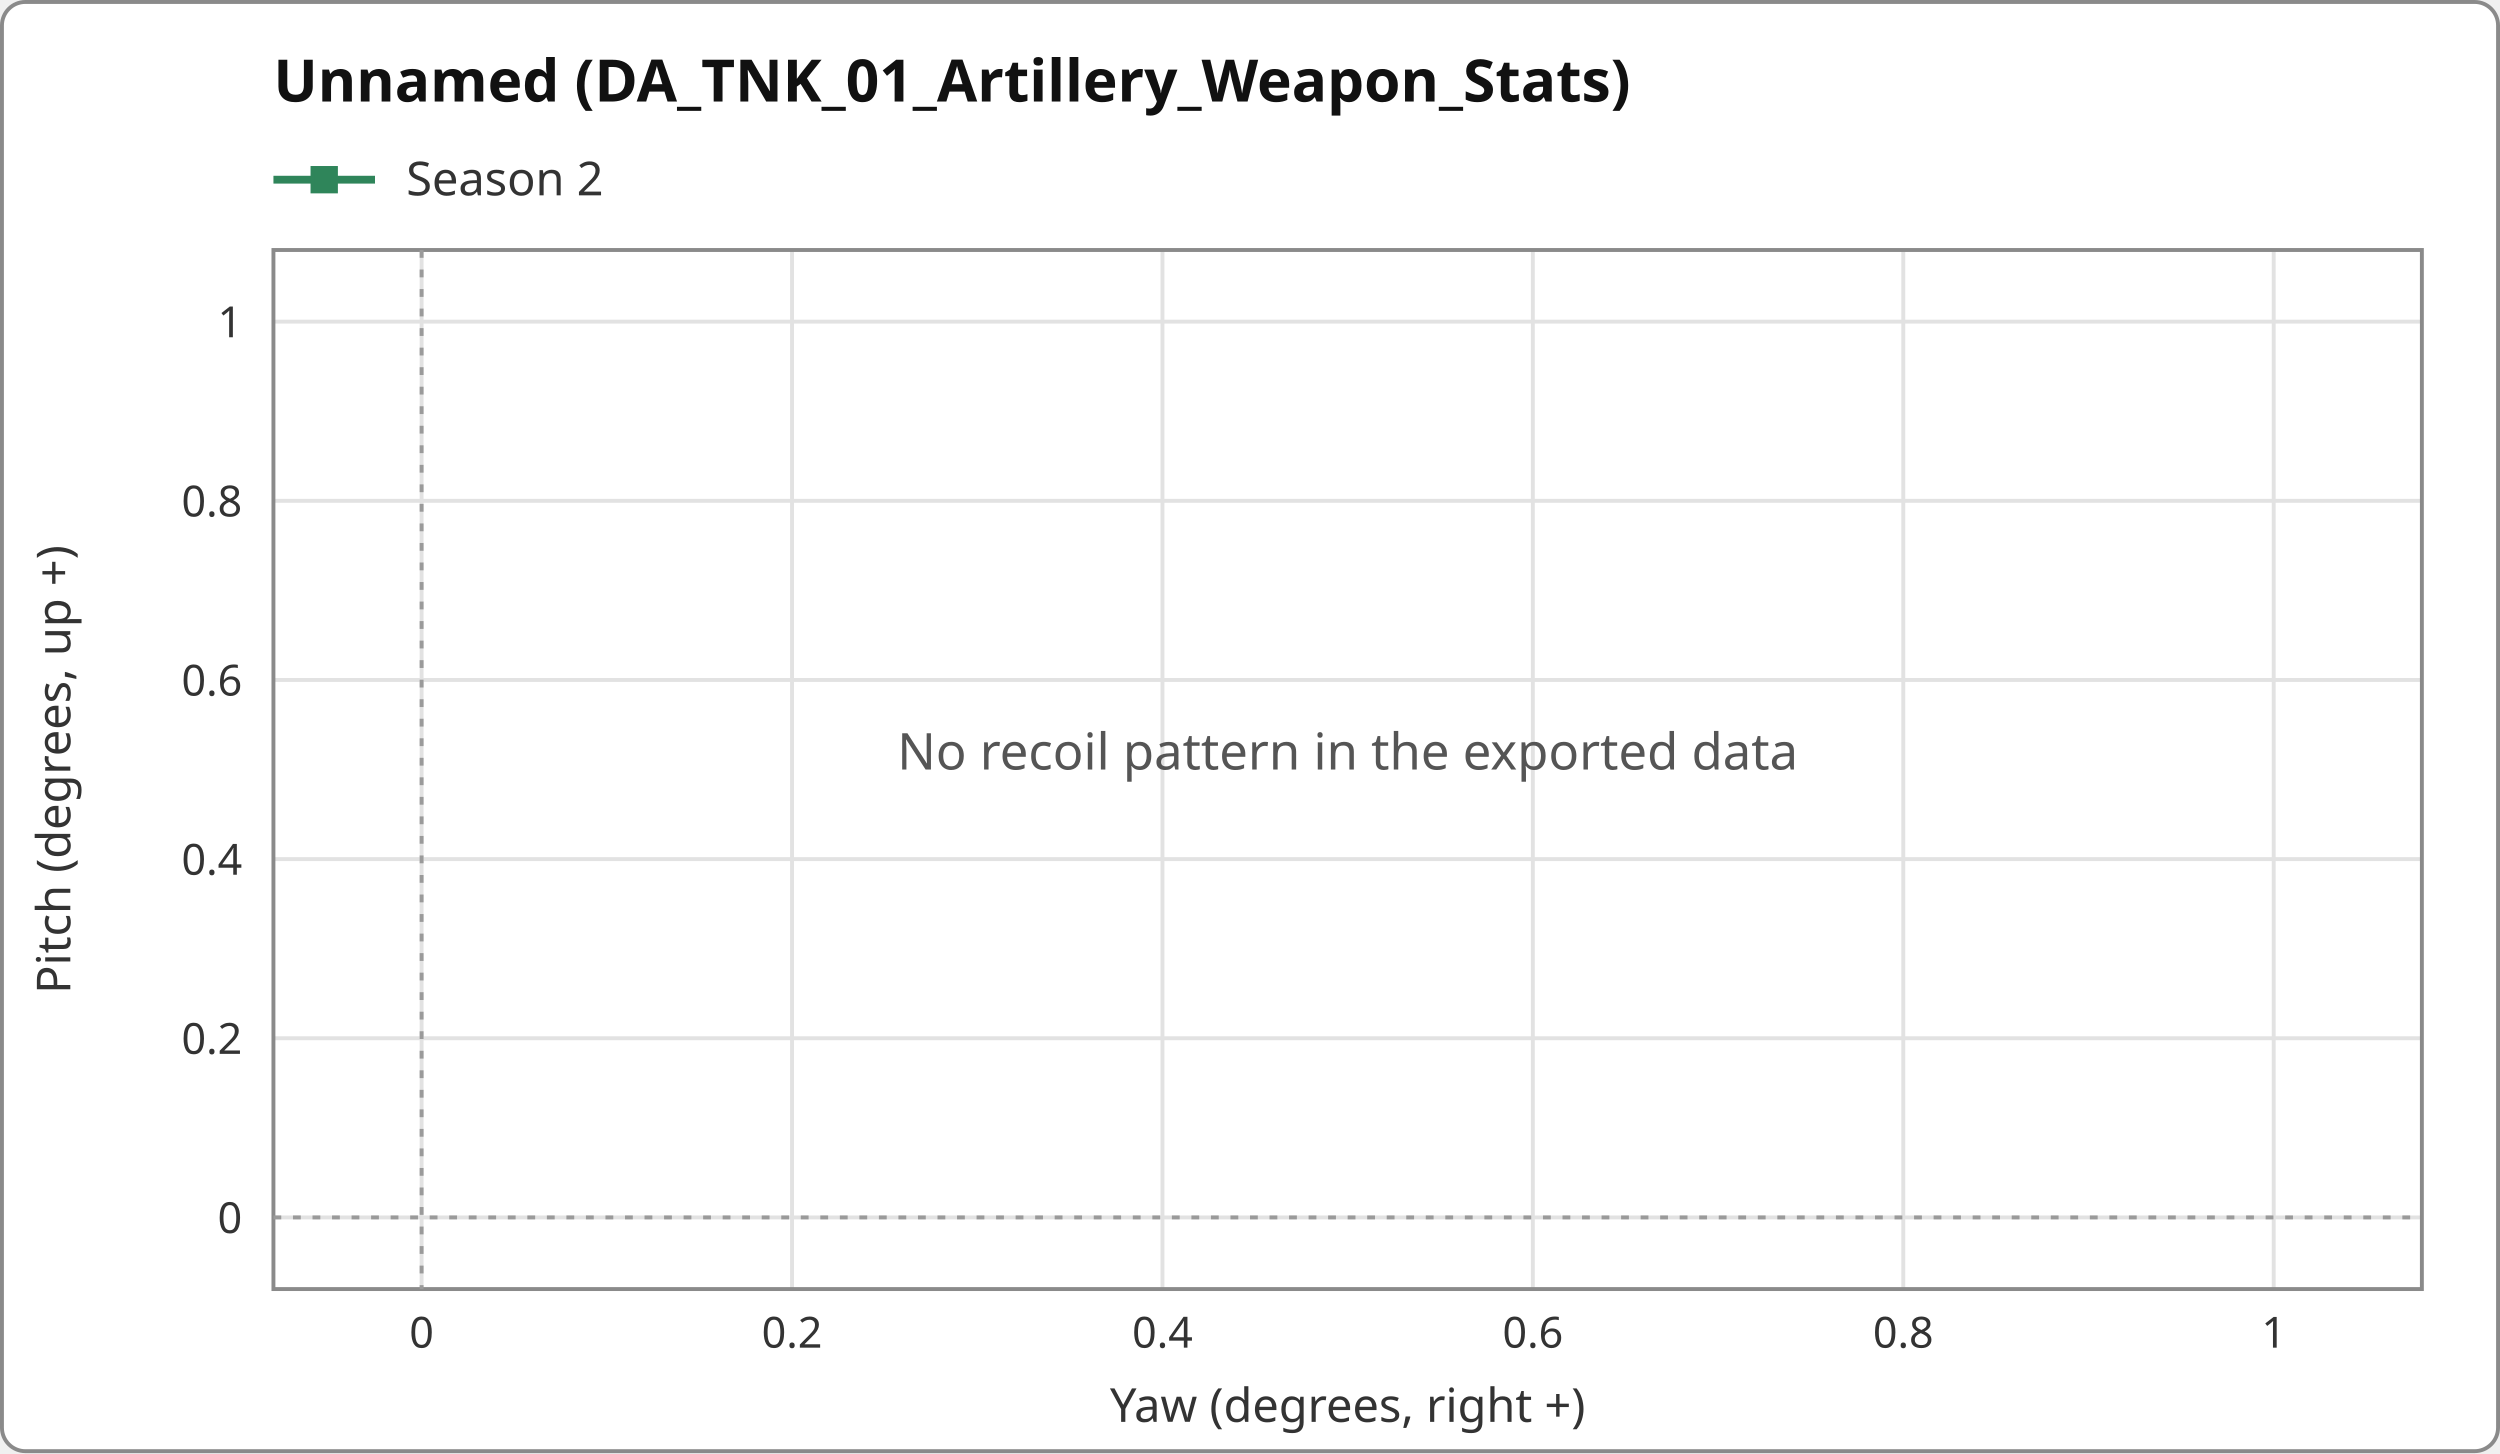
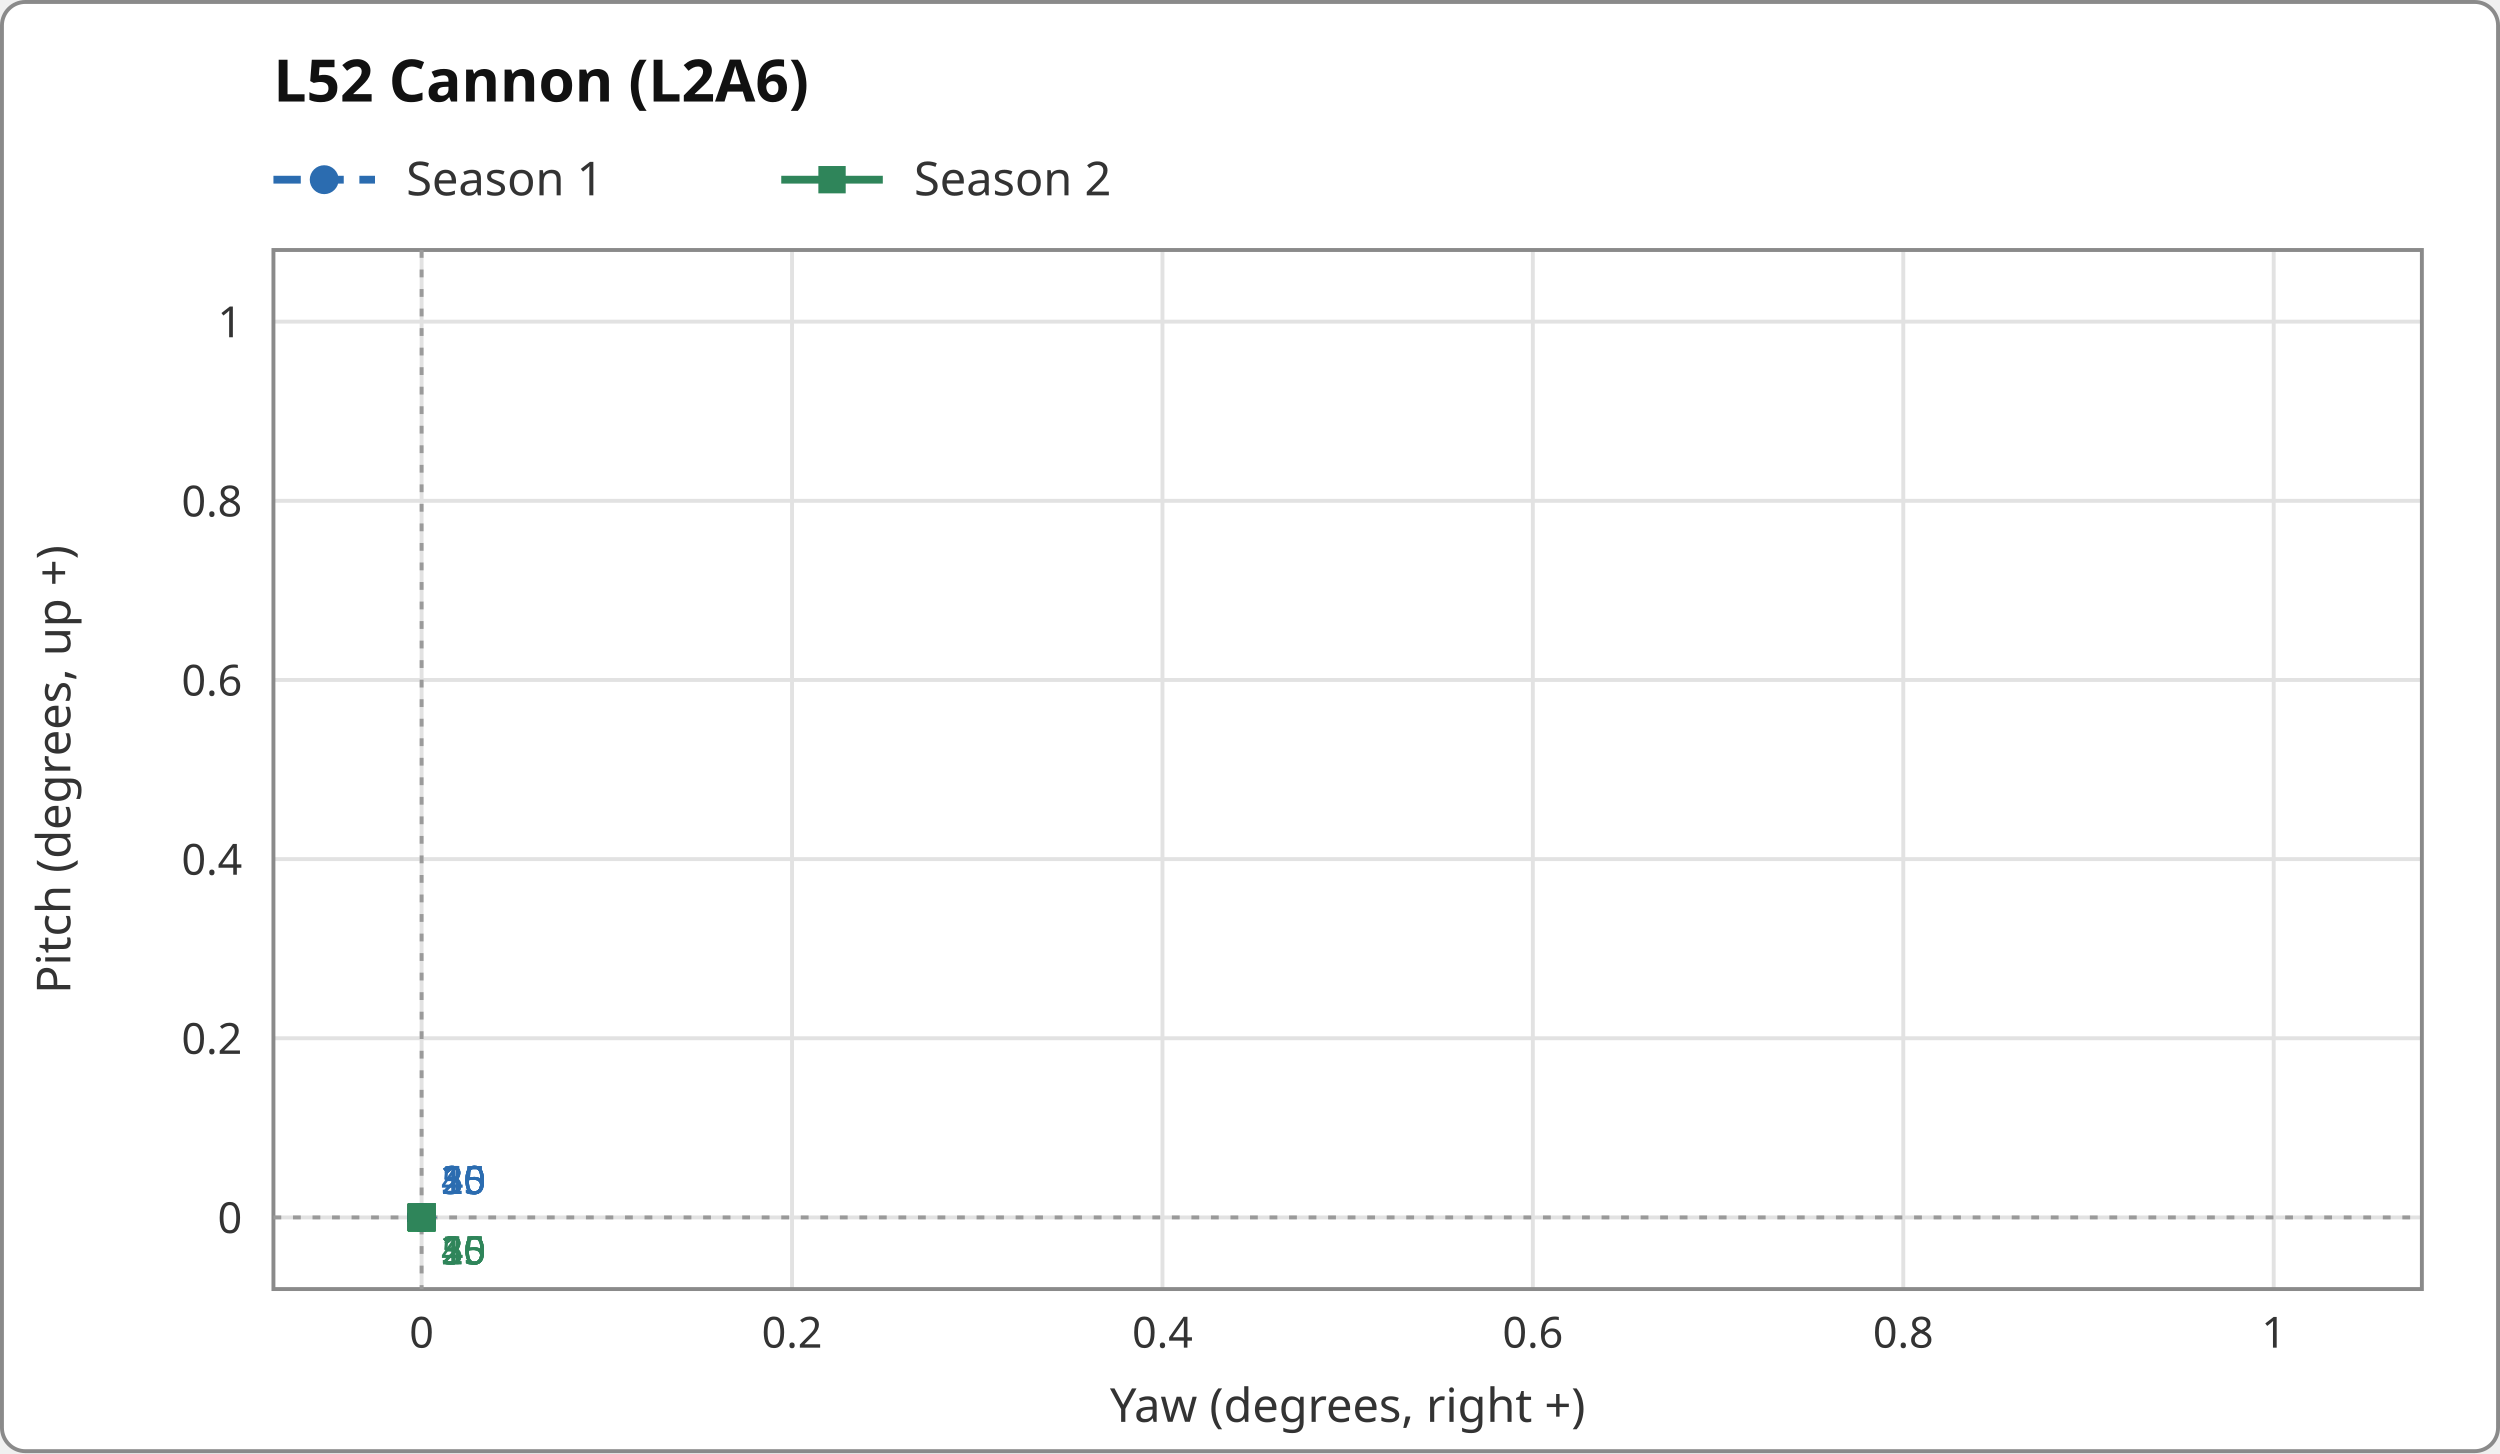
<svg xmlns="http://www.w3.org/2000/svg" width="640" height="372" viewBox="0 0 640 372" role="img" aria-labelledby="t d">
  <style>
.bg{fill:#ffffff;stroke:#8a8a8a;stroke-width:1}
.plot{fill:none;stroke:#8a8a8a;stroke-width:1}
.grid{stroke:#e2e2e2;stroke-width:1}
.axis{stroke:#444;stroke-width:1.2}
.ref{stroke:#9a9a9a;stroke-width:1;stroke-dasharray:2 3}
.tick{font:11px sans-serif;fill:#333}
.lbl{font:12px sans-serif;fill:#333}
.ttl{font:600 15px sans-serif;fill:#111}
.num1{font:10px sans-serif;fill:#2b6cb0}
.num2{font:10px sans-serif;fill:#2f855a}
.note{font:13px sans-serif;fill:#555}
.mk1{stroke:#2b6cb0;fill:#2b6cb0}
.mk2{stroke:#2f855a;fill:#2f855a}
.ln1{fill:none;stroke:#2b6cb0;stroke-width:2;stroke-dasharray:7 4}
.ln2{fill:none;stroke:#2f855a;stroke-width:2}
.band1{fill:#2b6cb0;fill-opacity:.18;stroke:none}
.band2{fill:#2f855a;fill-opacity:.18;stroke:none}
@media (prefers-color-scheme: dark){
.bg{fill:#1c1f24;stroke:#6b7280}
.plot{stroke:#6b7280}
.grid{stroke:#333842}
.axis{stroke:#c9ced6}
.ref{stroke:#7b8190}
.tick,.lbl{fill:#d7dbe2}
.ttl{fill:#f1f3f6}
.note{fill:#aab1bd}
.num1{fill:#63a6e6}
.num2{fill:#68c48f}
.mk1{stroke:#63a6e6;fill:#63a6e6}
.mk2{stroke:#68c48f;fill:#68c48f}
.ln1{stroke:#63a6e6}
.ln2{stroke:#68c48f}
.band1{fill:#63a6e6;fill-opacity:.22}
.band2{fill:#68c48f;fill-opacity:.22}
}
</style>
  <rect class="bg" x="0.5" y="0.5" width="639" height="371" rx="6" />
-   <text class="ttl" x="70" y="26">Unnamed (DA_TNK_01_Artillery_Weapon_Stats)</text>
-   <line class="ln2" x1="70" y1="46" x2="96" y2="46" />
-   <rect class="mk2" x="80" y="43" width="6" height="6" />
-   <text class="lbl" x="104" y="50">Season 2</text>
+   <text class="ttl" x="70" y="26">L52 Cannon (L2A6)</text>
+   <line class="ln1" x1="70" y1="46" x2="96" y2="46" />
+   <circle class="mk1" cx="83" cy="46" r="3.2" />
+   <text class="lbl" x="104" y="50">Season 1</text>
+   <line class="ln2" x1="200" y1="46" x2="226" y2="46" />
+   <rect class="mk2" x="210" y="43" width="6" height="6" />
+   <text class="lbl" x="234" y="50">Season 2</text>
  <line class="grid" x1="107.93" y1="64" x2="107.93" y2="330" />
  <text class="tick" x="107.93" y="345" text-anchor="middle">0</text>
  <line class="grid" x1="202.76" y1="64" x2="202.76" y2="330" />
  <text class="tick" x="202.76" y="345" text-anchor="middle">0.2</text>
  <line class="grid" x1="297.59" y1="64" x2="297.59" y2="330" />
  <text class="tick" x="297.59" y="345" text-anchor="middle">0.4</text>
  <line class="grid" x1="392.41" y1="64" x2="392.41" y2="330" />
  <text class="tick" x="392.41" y="345" text-anchor="middle">0.6</text>
  <line class="grid" x1="487.24" y1="64" x2="487.24" y2="330" />
  <text class="tick" x="487.24" y="345" text-anchor="middle">0.8</text>
  <line class="grid" x1="582.07" y1="64" x2="582.07" y2="330" />
  <text class="tick" x="582.07" y="345" text-anchor="middle">1</text>
  <line class="grid" x1="70" y1="311.66" x2="620" y2="311.66" />
  <text class="tick" x="62" y="315.66" text-anchor="end">0</text>
  <line class="grid" x1="70" y1="265.79" x2="620" y2="265.79" />
  <text class="tick" x="62" y="269.79" text-anchor="end">0.2</text>
  <line class="grid" x1="70" y1="219.93" x2="620" y2="219.93" />
  <text class="tick" x="62" y="223.93" text-anchor="end">0.4</text>
  <line class="grid" x1="70" y1="174.07" x2="620" y2="174.07" />
  <text class="tick" x="62" y="178.07" text-anchor="end">0.6</text>
  <line class="grid" x1="70" y1="128.21" x2="620" y2="128.21" />
  <text class="tick" x="62" y="132.21" text-anchor="end">0.8</text>
  <line class="grid" x1="70" y1="82.34" x2="620" y2="82.34" />
  <text class="tick" x="62" y="86.34" text-anchor="end">1</text>
  <rect class="plot" x="70" y="64" width="550" height="266" />
  <line class="ref" x1="107.93" y1="64" x2="107.93" y2="330" />
  <line class="ref" x1="70" y1="311.66" x2="620" y2="311.66" />
  <text class="lbl" x="345.0" y="364" text-anchor="middle">Yaw (degrees, right +)</text>
  <text class="lbl" transform="translate(18 197.0) rotate(-90)" text-anchor="middle">Pitch (degrees, up +)</text>
-   <text class="note" x="345.0" y="197.0" text-anchor="middle">No recoil pattern in the exported data</text>
+   <polygon class="band1" points="107.93,311.66 107.93,311.66 107.93,311.66 107.93,311.66 107.93,311.66 107.93,311.66 107.93,311.66 107.93,311.66 107.93,311.66 107.93,311.66 107.93,311.66 107.93,311.66 107.93,311.66 107.93,311.66 107.93,311.66 107.93,311.66 107.93,311.66 107.93,311.66 107.93,311.66 107.93,311.66 107.93,311.66 107.93,311.66 107.93,311.66 107.93,311.66 107.93,311.66 107.93,311.66 107.93,311.66 107.93,311.66 107.93,311.66 107.93,311.66 107.93,311.66 107.93,311.66 107.93,311.66 107.93,311.66 107.93,311.66 107.93,311.66 107.93,311.66 107.93,311.66 107.93,311.66 107.93,311.66 107.93,311.66 107.93,311.66 107.93,311.66 107.93,311.66 107.93,311.66 107.93,311.66 107.93,311.66 107.93,311.66 107.93,311.66 107.93,311.66 107.93,311.66 107.93,311.66 107.93,311.66 107.93,311.66 107.93,311.66 107.93,311.66 107.93,311.66 107.93,311.66 107.93,311.66 107.93,311.66 107.93,311.66 107.93,311.66 107.93,311.66 107.93,311.66 107.93,311.66 107.93,311.66 107.93,311.66 107.93,311.66 107.93,311.66 107.93,311.66 107.93,311.66 107.93,311.66 107.93,311.66 107.93,311.66 107.93,311.66 107.93,311.66 107.93,311.66 107.93,311.66 107.93,311.66 107.93,311.66" />
+   <polygon class="band2" points="107.93,311.66 107.93,311.66 107.93,311.66 107.93,311.66 107.93,311.66 107.93,311.66 107.93,311.66 107.93,311.66 107.93,311.66 107.93,311.66 107.93,311.66 107.93,311.66 107.93,311.66 107.93,311.66 107.93,311.66 107.93,311.66 107.93,311.66 107.93,311.66 107.93,311.66 107.93,311.66 107.93,311.66 107.93,311.66 107.93,311.66 107.93,311.66 107.93,311.66 107.93,311.66 107.93,311.66 107.93,311.66 107.93,311.66 107.93,311.66 107.93,311.66 107.93,311.66 107.93,311.66 107.93,311.66 107.93,311.66 107.93,311.66 107.93,311.66 107.93,311.66 107.93,311.66 107.93,311.66 107.93,311.66 107.93,311.66 107.93,311.66 107.93,311.66 107.93,311.66 107.93,311.66 107.93,311.66 107.93,311.66 107.93,311.66 107.93,311.66 107.93,311.66 107.93,311.66 107.93,311.66 107.93,311.66 107.93,311.66 107.93,311.66 107.93,311.66 107.93,311.66 107.93,311.66 107.93,311.66 107.93,311.66 107.93,311.66 107.93,311.66 107.93,311.66 107.93,311.66 107.93,311.66 107.93,311.66 107.93,311.66 107.93,311.66 107.93,311.66 107.93,311.66 107.93,311.66 107.93,311.66 107.93,311.66 107.93,311.66 107.93,311.66 107.93,311.66 107.93,311.66 107.93,311.66 107.93,311.66" />
+   <polyline class="ln1" points="107.93,311.66 107.93,311.66 107.93,311.66 107.93,311.66 107.93,311.66 107.93,311.66 107.93,311.66 107.93,311.66 107.93,311.66 107.93,311.66 107.93,311.66 107.93,311.66 107.93,311.66 107.93,311.66 107.93,311.66 107.93,311.66 107.93,311.66 107.93,311.66 107.93,311.66 107.93,311.66 107.93,311.66 107.93,311.66 107.93,311.66 107.93,311.66 107.93,311.66 107.93,311.66 107.93,311.66 107.93,311.66 107.93,311.66 107.93,311.66 107.93,311.66 107.93,311.66 107.93,311.66 107.93,311.66 107.93,311.66 107.93,311.66 107.93,311.66 107.93,311.66 107.93,311.66 107.93,311.66" />
+   <circle class="mk1" cx="107.93" cy="311.66" r="3.2" />
+   <text class="num1" x="112.93" y="305.66">1</text>
+   <circle class="mk1" cx="107.93" cy="311.66" r="3.2" />
+   <circle class="mk1" cx="107.93" cy="311.66" r="3.2" />
+   <circle class="mk1" cx="107.93" cy="311.66" r="3.2" />
+   <circle class="mk1" cx="107.93" cy="311.66" r="3.2" />
+   <text class="num1" x="112.93" y="305.66">5</text>
+   <circle class="mk1" cx="107.93" cy="311.66" r="3.2" />
+   <circle class="mk1" cx="107.93" cy="311.66" r="3.2" />
+   <circle class="mk1" cx="107.93" cy="311.66" r="3.2" />
+   <circle class="mk1" cx="107.93" cy="311.66" r="3.2" />
+   <circle class="mk1" cx="107.93" cy="311.66" r="3.2" />
+   <text class="num1" x="112.93" y="305.66">10</text>
+   <circle class="mk1" cx="107.93" cy="311.66" r="3.2" />
+   <circle class="mk1" cx="107.93" cy="311.66" r="3.2" />
+   <circle class="mk1" cx="107.93" cy="311.66" r="3.2" />
+   <circle class="mk1" cx="107.93" cy="311.66" r="3.2" />
+   <circle class="mk1" cx="107.93" cy="311.66" r="3.2" />
+   <text class="num1" x="112.93" y="305.66">15</text>
+   <circle class="mk1" cx="107.93" cy="311.66" r="3.2" />
+   <circle class="mk1" cx="107.93" cy="311.66" r="3.2" />
+   <circle class="mk1" cx="107.93" cy="311.66" r="3.2" />
+   <circle class="mk1" cx="107.93" cy="311.66" r="3.2" />
+   <circle class="mk1" cx="107.93" cy="311.66" r="3.2" />
+   <text class="num1" x="112.93" y="305.66">20</text>
+   <circle class="mk1" cx="107.93" cy="311.66" r="3.2" />
+   <circle class="mk1" cx="107.93" cy="311.66" r="3.2" />
+   <circle class="mk1" cx="107.93" cy="311.66" r="3.2" />
+   <circle class="mk1" cx="107.93" cy="311.66" r="3.2" />
+   <circle class="mk1" cx="107.93" cy="311.66" r="3.2" />
+   <text class="num1" x="112.93" y="305.66">25</text>
+   <circle class="mk1" cx="107.93" cy="311.66" r="3.2" />
+   <circle class="mk1" cx="107.93" cy="311.66" r="3.2" />
+   <circle class="mk1" cx="107.93" cy="311.66" r="3.2" />
+   <circle class="mk1" cx="107.93" cy="311.66" r="3.2" />
+   <circle class="mk1" cx="107.93" cy="311.66" r="3.2" />
+   <text class="num1" x="112.93" y="305.66">30</text>
+   <circle class="mk1" cx="107.93" cy="311.66" r="3.2" />
+   <circle class="mk1" cx="107.93" cy="311.66" r="3.2" />
+   <circle class="mk1" cx="107.93" cy="311.66" r="3.2" />
+   <circle class="mk1" cx="107.93" cy="311.66" r="3.2" />
+   <circle class="mk1" cx="107.93" cy="311.66" r="3.2" />
+   <text class="num1" x="112.93" y="305.66">35</text>
+   <circle class="mk1" cx="107.93" cy="311.66" r="3.2" />
+   <circle class="mk1" cx="107.93" cy="311.66" r="3.2" />
+   <circle class="mk1" cx="107.93" cy="311.66" r="3.2" />
+   <circle class="mk1" cx="107.93" cy="311.66" r="3.2" />
+   <circle class="mk1" cx="107.93" cy="311.66" r="3.2" />
+   <text class="num1" x="112.93" y="305.66">40</text>
+   <polyline class="ln2" points="107.93,311.66 107.93,311.66 107.93,311.66 107.93,311.66 107.93,311.66 107.93,311.66 107.93,311.66 107.93,311.66 107.93,311.66 107.93,311.66 107.93,311.66 107.93,311.66 107.93,311.66 107.93,311.66 107.93,311.66 107.93,311.66 107.93,311.66 107.93,311.66 107.93,311.66 107.93,311.66 107.93,311.66 107.93,311.66 107.93,311.66 107.93,311.66 107.93,311.66 107.93,311.66 107.93,311.66 107.93,311.66 107.93,311.66 107.93,311.66 107.93,311.66 107.93,311.66 107.93,311.66 107.93,311.66 107.93,311.66 107.93,311.66 107.93,311.66 107.93,311.66 107.93,311.66 107.93,311.66" />
+   <rect class="mk2" x="104.93" y="308.66" width="6" height="6" />
+   <text class="num2" x="112.93" y="323.66">1</text>
+   <rect class="mk2" x="104.93" y="308.66" width="6" height="6" />
+   <rect class="mk2" x="104.93" y="308.66" width="6" height="6" />
+   <rect class="mk2" x="104.93" y="308.66" width="6" height="6" />
+   <rect class="mk2" x="104.93" y="308.66" width="6" height="6" />
+   <text class="num2" x="112.93" y="323.66">5</text>
+   <rect class="mk2" x="104.93" y="308.66" width="6" height="6" />
+   <rect class="mk2" x="104.93" y="308.66" width="6" height="6" />
+   <rect class="mk2" x="104.93" y="308.66" width="6" height="6" />
+   <rect class="mk2" x="104.93" y="308.66" width="6" height="6" />
+   <rect class="mk2" x="104.93" y="308.66" width="6" height="6" />
+   <text class="num2" x="112.93" y="323.66">10</text>
+   <rect class="mk2" x="104.93" y="308.66" width="6" height="6" />
+   <rect class="mk2" x="104.93" y="308.66" width="6" height="6" />
+   <rect class="mk2" x="104.93" y="308.66" width="6" height="6" />
+   <rect class="mk2" x="104.93" y="308.66" width="6" height="6" />
+   <rect class="mk2" x="104.93" y="308.66" width="6" height="6" />
+   <text class="num2" x="112.93" y="323.66">15</text>
+   <rect class="mk2" x="104.93" y="308.66" width="6" height="6" />
+   <rect class="mk2" x="104.93" y="308.66" width="6" height="6" />
+   <rect class="mk2" x="104.93" y="308.66" width="6" height="6" />
+   <rect class="mk2" x="104.93" y="308.66" width="6" height="6" />
+   <rect class="mk2" x="104.93" y="308.66" width="6" height="6" />
+   <text class="num2" x="112.93" y="323.66">20</text>
+   <rect class="mk2" x="104.93" y="308.66" width="6" height="6" />
+   <rect class="mk2" x="104.93" y="308.66" width="6" height="6" />
+   <rect class="mk2" x="104.93" y="308.66" width="6" height="6" />
+   <rect class="mk2" x="104.93" y="308.66" width="6" height="6" />
+   <rect class="mk2" x="104.93" y="308.66" width="6" height="6" />
+   <text class="num2" x="112.93" y="323.66">25</text>
+   <rect class="mk2" x="104.93" y="308.66" width="6" height="6" />
+   <rect class="mk2" x="104.93" y="308.66" width="6" height="6" />
+   <rect class="mk2" x="104.93" y="308.66" width="6" height="6" />
+   <rect class="mk2" x="104.93" y="308.66" width="6" height="6" />
+   <rect class="mk2" x="104.93" y="308.66" width="6" height="6" />
+   <text class="num2" x="112.93" y="323.66">30</text>
+   <rect class="mk2" x="104.93" y="308.66" width="6" height="6" />
+   <rect class="mk2" x="104.93" y="308.66" width="6" height="6" />
+   <rect class="mk2" x="104.93" y="308.66" width="6" height="6" />
+   <rect class="mk2" x="104.93" y="308.66" width="6" height="6" />
+   <rect class="mk2" x="104.93" y="308.66" width="6" height="6" />
+   <text class="num2" x="112.93" y="323.66">35</text>
+   <rect class="mk2" x="104.93" y="308.66" width="6" height="6" />
+   <rect class="mk2" x="104.93" y="308.66" width="6" height="6" />
+   <rect class="mk2" x="104.93" y="308.66" width="6" height="6" />
+   <rect class="mk2" x="104.93" y="308.66" width="6" height="6" />
+   <rect class="mk2" x="104.93" y="308.66" width="6" height="6" />
+   <text class="num2" x="112.93" y="323.66">40</text>
</svg>
